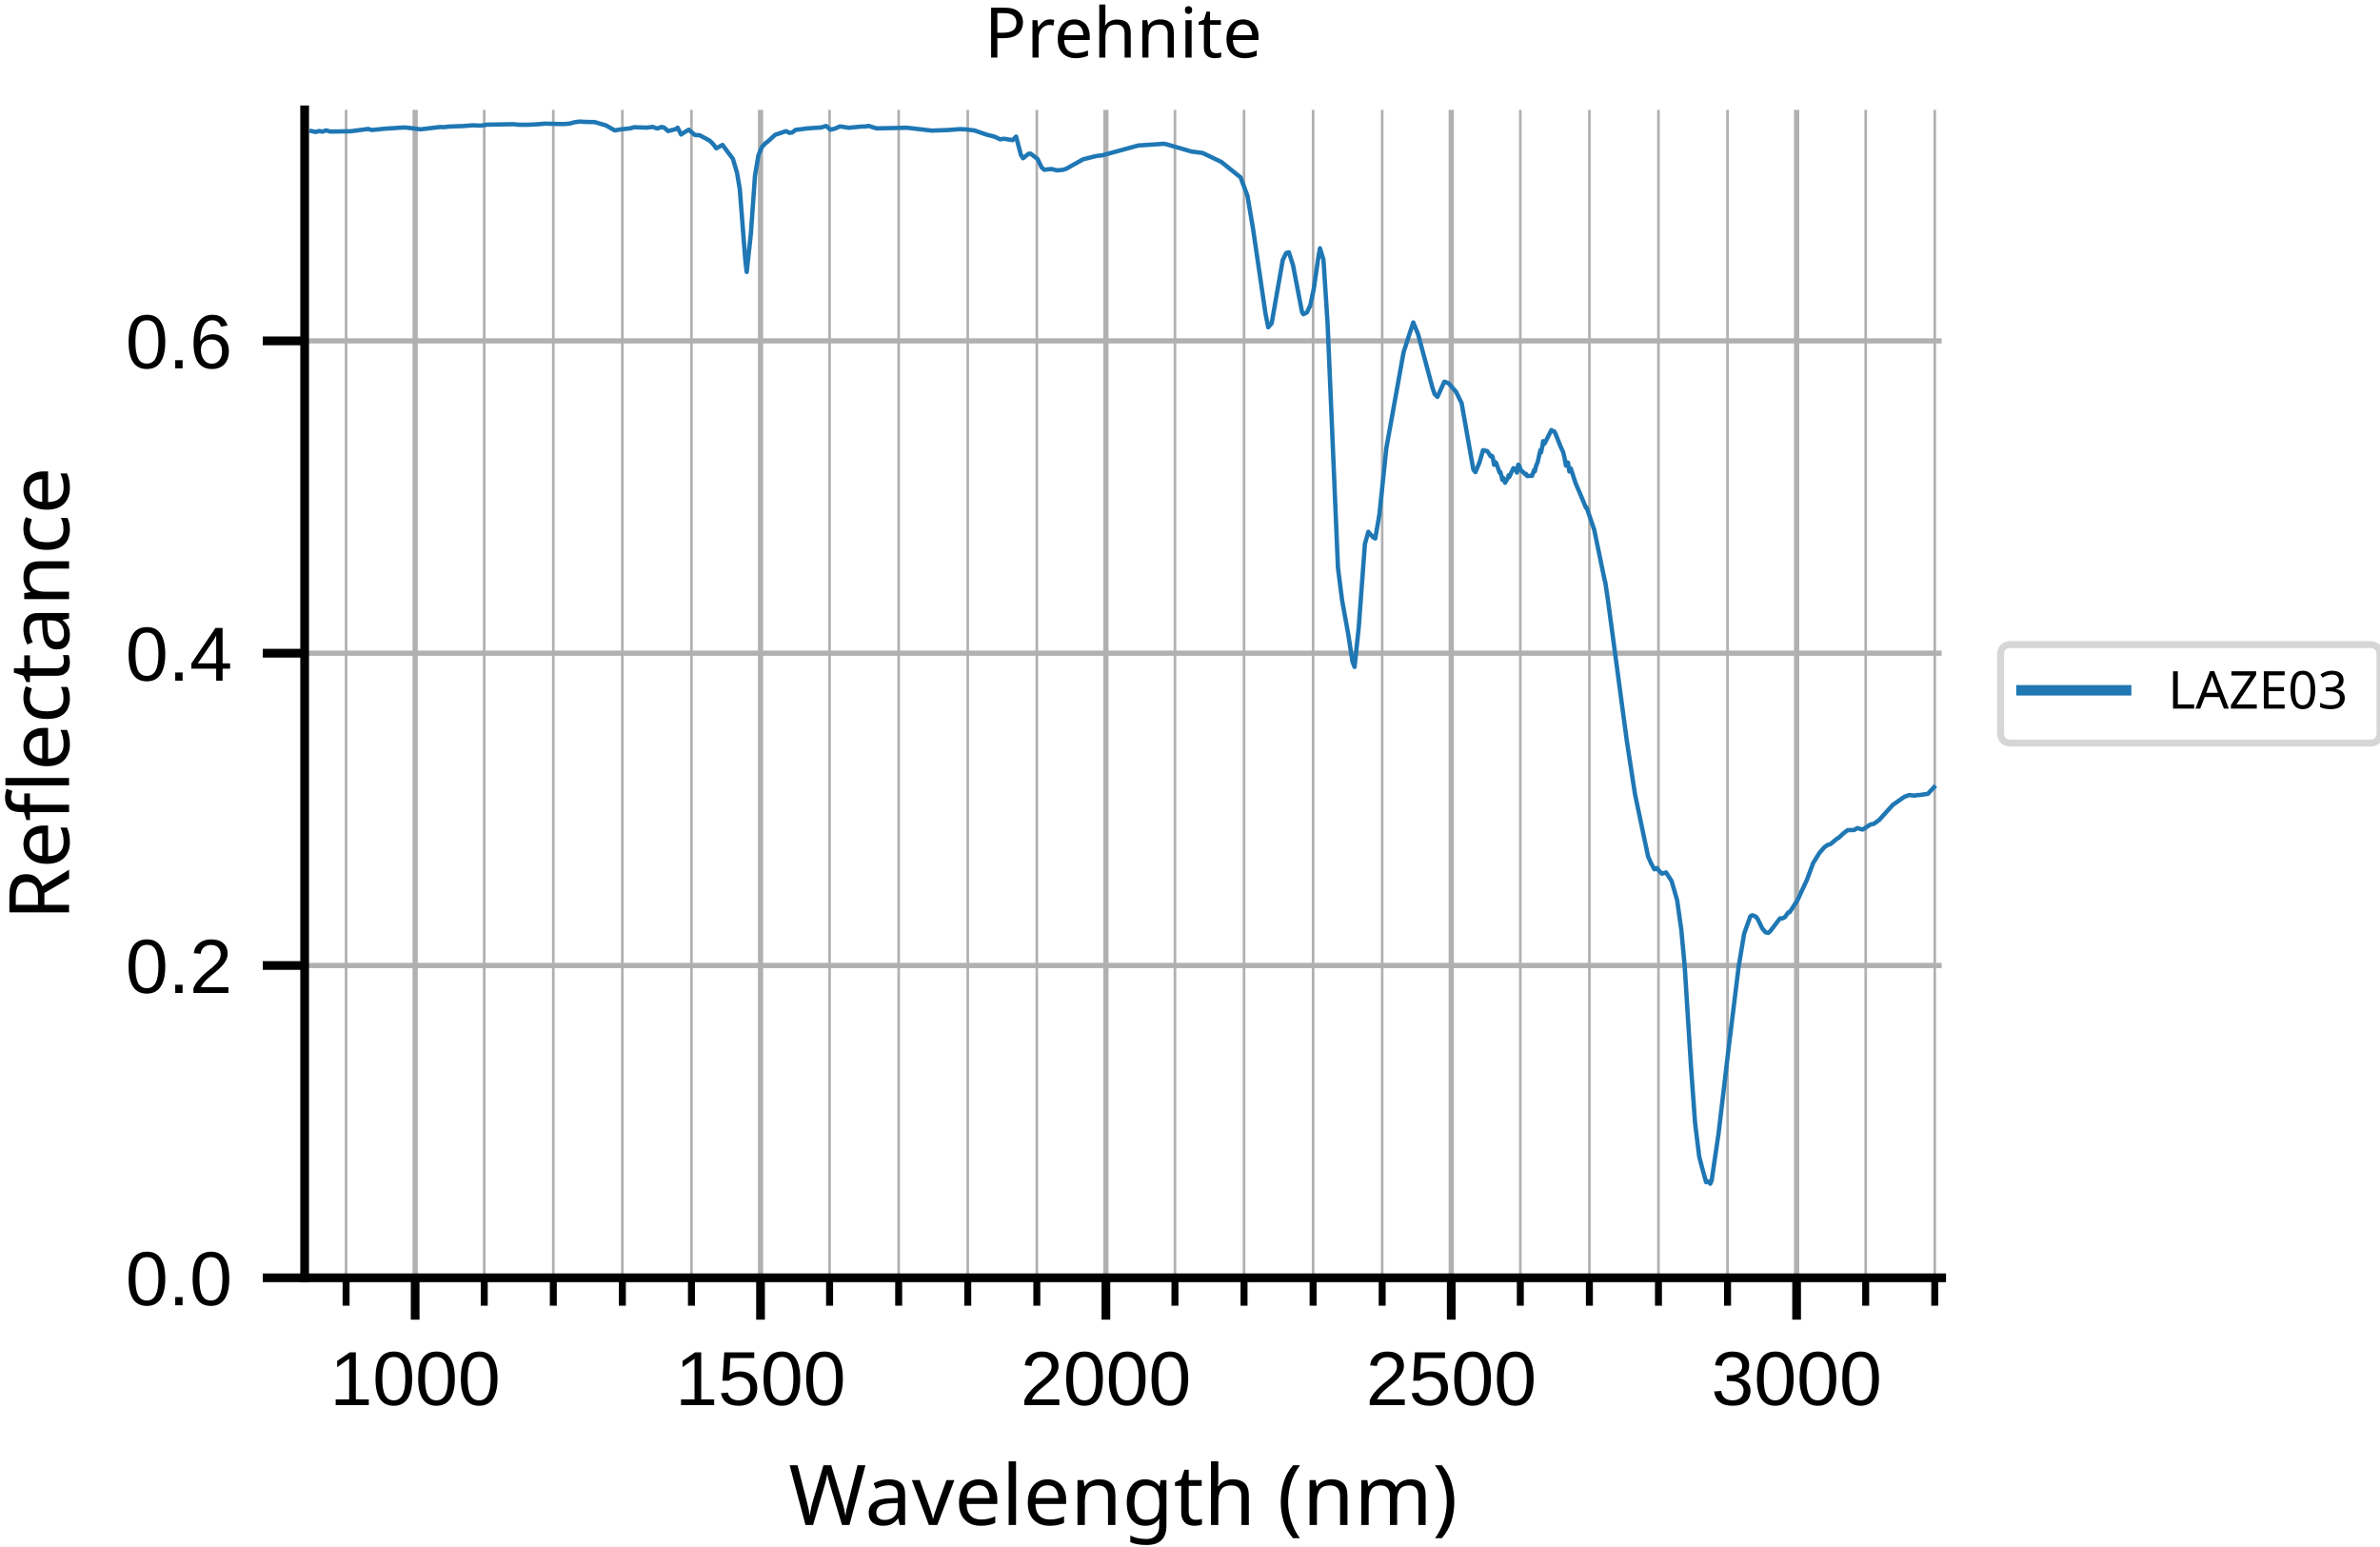
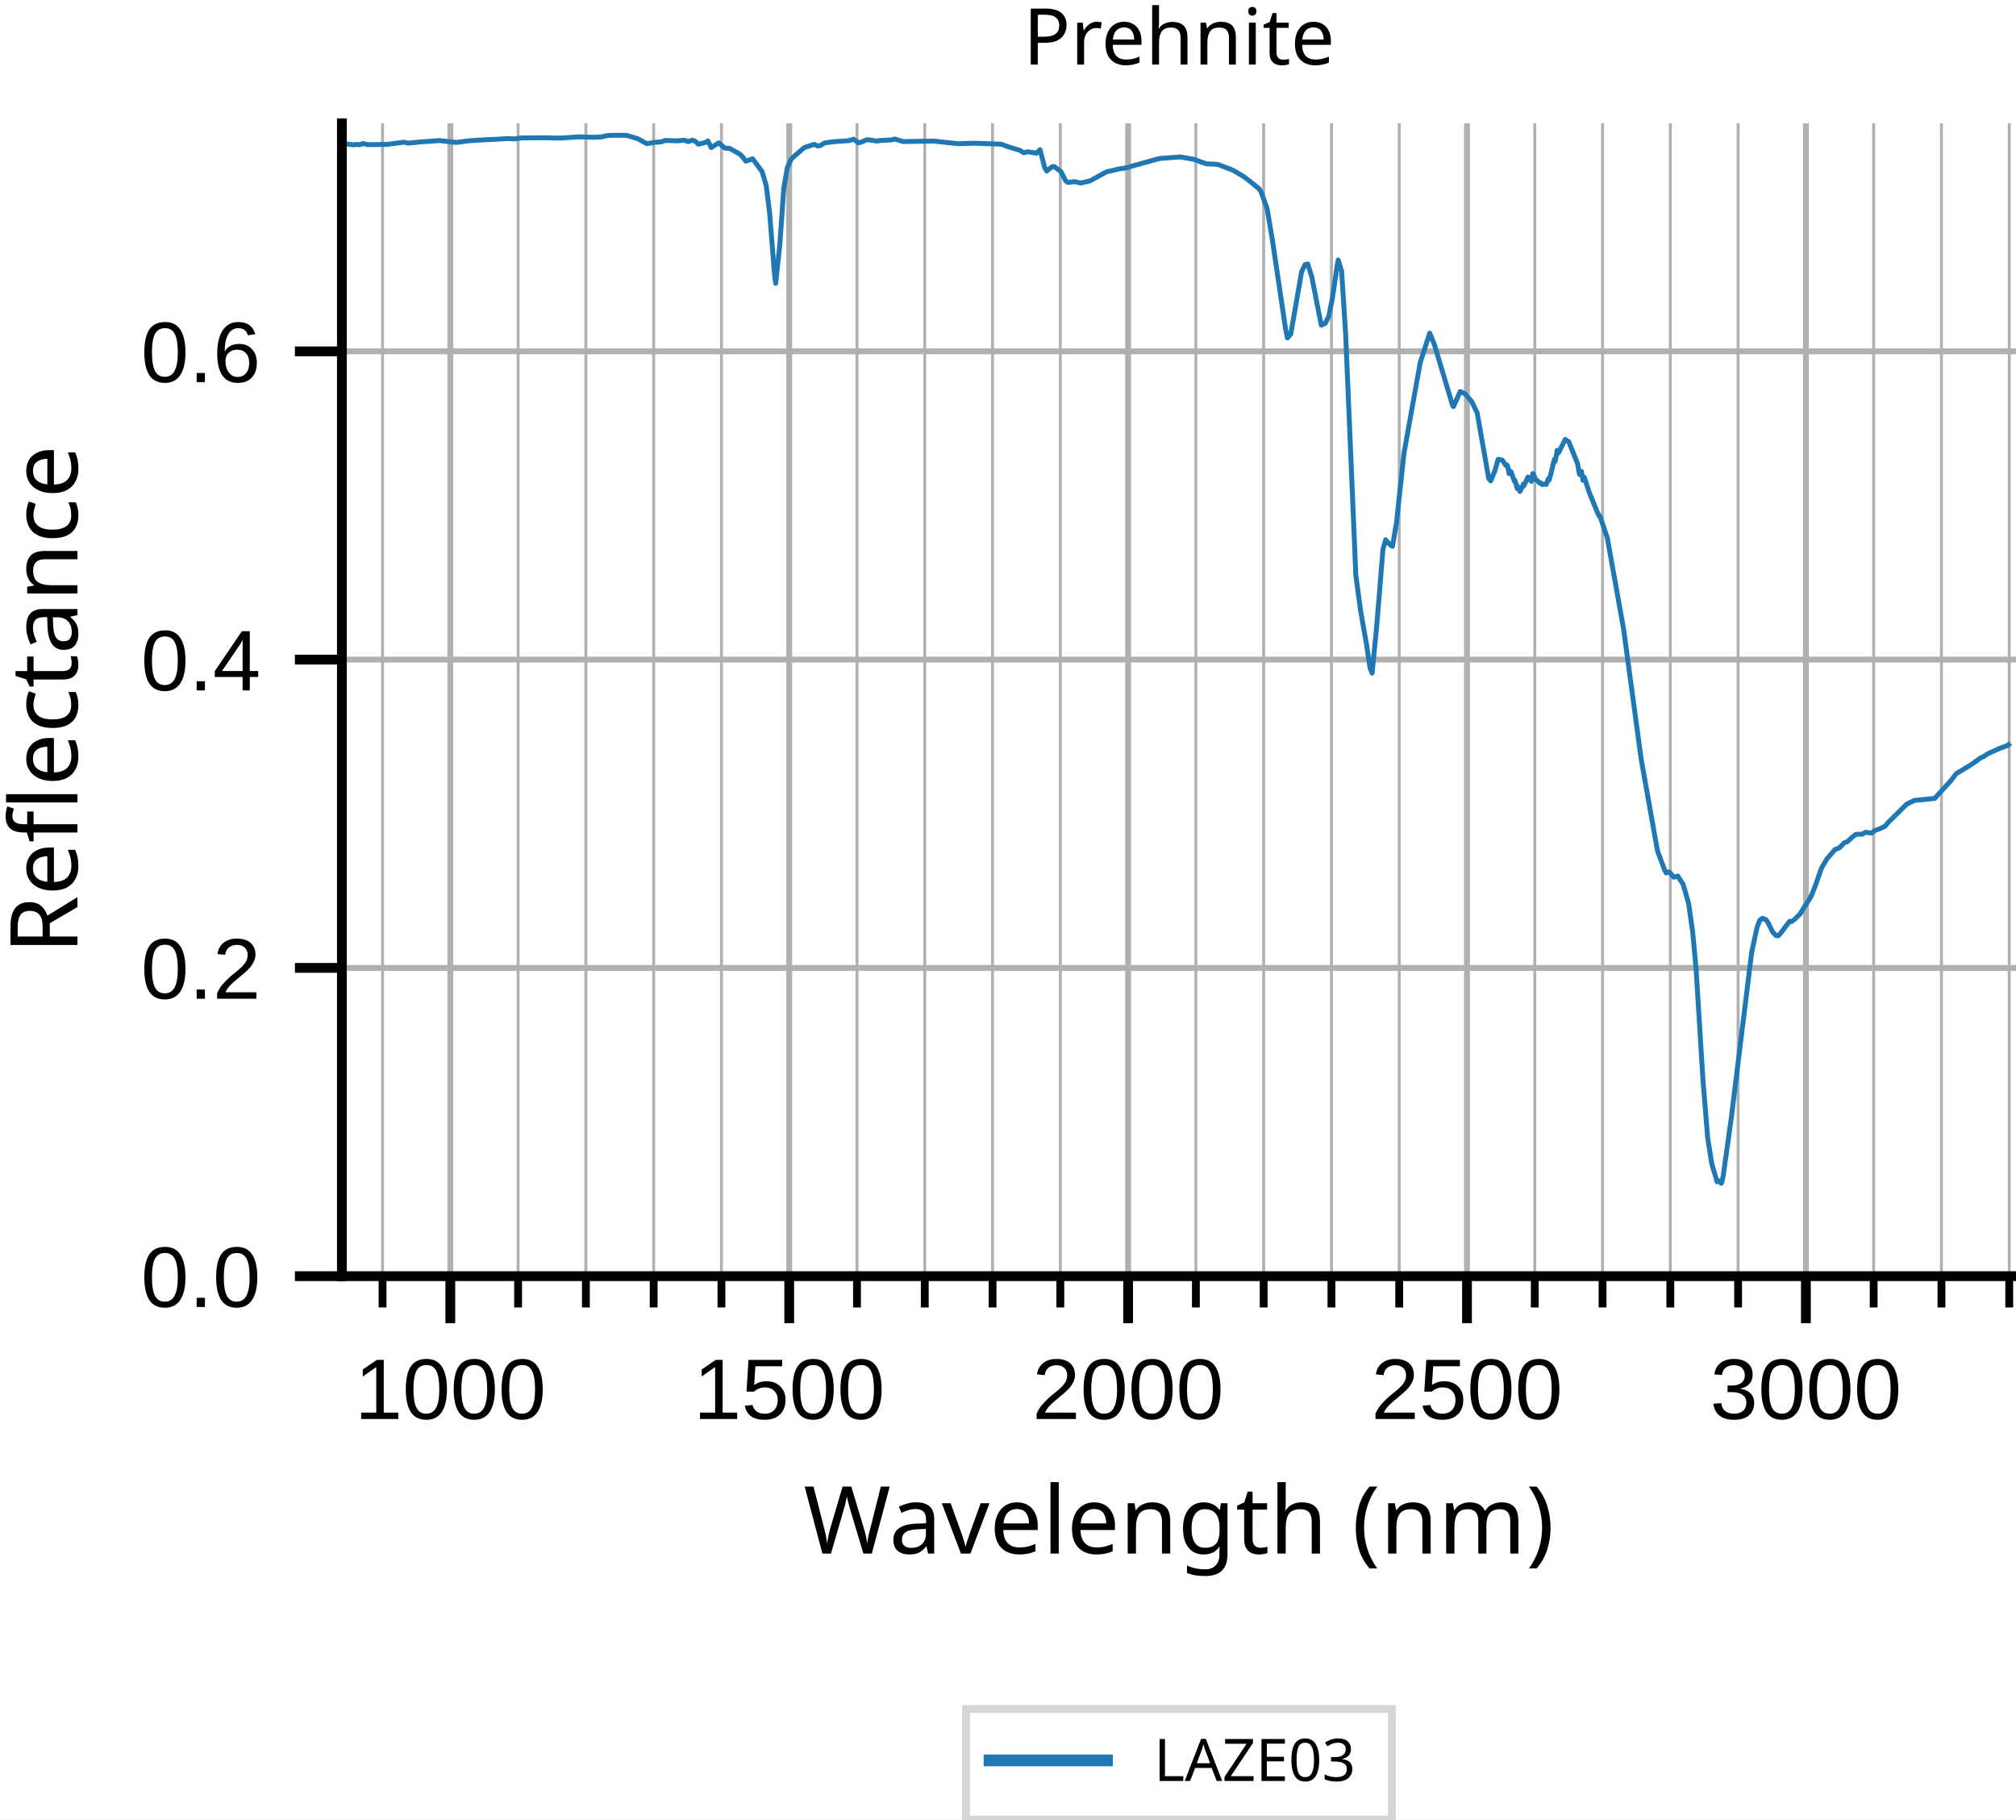
- <svg xmlns="http://www.w3.org/2000/svg" xmlns:xlink="http://www.w3.org/1999/xlink" width="272.914pt" height="177.363pt" viewBox="0 0 272.914 177.363" version="1.1">
+ <svg xmlns="http://www.w3.org/2000/svg" xmlns:xlink="http://www.w3.org/1999/xlink" width="205.989pt" height="185.929pt" viewBox="0 0 205.989 185.929" version="1.1">
  <defs>
    <style type="text/css">*{stroke-linejoin: round; stroke-linecap: butt}</style>
  </defs>
  <g id="figure_1">
    <g id="patch_1">
-       <path d="M 0 177.363  L 272.914 177.363  L 272.914 0  L 0 0  z " style="fill: #ffffff" />
+       <path d="M 0 185.929  L 205.989 185.929  L 205.989 0  L 0 0  z " style="fill: #ffffff" />
    </g>
    <g id="axes_1">
      <g id="patch_2">
-         <path d="M 34.933 146.524  L 222.651 146.524  L 222.651 12.598  L 34.933 12.598  z " style="fill: #ffffff" />
+         <path d="M 34.933 130.398  L 205.989 130.398  L 205.989 12.598  L 34.933 12.598  z " style="fill: #ffffff" />
      </g>
      <g id="matplotlib.axis_1">
        <g id="xtick_1">
          <g id="line2d_1">
-             <path d="M 47.606 146.524  L 47.606 12.598  " clip-path="url(#p3f20195cb8)" style="fill: none; stroke: #b0b0b0; stroke-width: 0.6; stroke-linecap: square" />
+             <path d="M 46.014 130.398  L 46.014 12.598  " clip-path="url(#p62fed84475)" style="fill: none; stroke: #b0b0b0; stroke-width: 0.6; stroke-linecap: square" />
          </g>
          <g id="line2d_2">
            <defs>
-               <path id="m77c56ef0a2" d="M 0 0  L 0 4.8  " style="stroke: #000000" />
+               <path id="m994f33e32d" d="M 0 0  L 0 4.8  " style="stroke: #000000" />
            </defs>
            <g>
-               <use xlink:href="#m77c56ef0a2" x="47.606" y="146.524" style="stroke: #000000" />
+               <use xlink:href="#m994f33e32d" x="46.014" y="130.398" style="stroke: #000000" />
            </g>
          </g>
          <g id="text_1">
-             <text style="font: 8.8px 'Arial'; text-anchor: middle" x="47.606" y="161.123" transform="rotate(-0 47.60592 161.1231)">1000</text>
+             <text style="font: 8.8px 'Arial'; text-anchor: middle" x="46.014" y="144.997" transform="rotate(-0 46.01353 144.9971)">1000</text>
          </g>
        </g>
        <g id="xtick_2">
          <g id="line2d_3">
-             <path d="M 87.209 146.524  L 87.209 12.598  " clip-path="url(#p3f20195cb8)" style="fill: none; stroke: #b0b0b0; stroke-width: 0.6; stroke-linecap: square" />
+             <path d="M 80.64 130.398  L 80.64 12.598  " clip-path="url(#p62fed84475)" style="fill: none; stroke: #b0b0b0; stroke-width: 0.6; stroke-linecap: square" />
          </g>
          <g id="line2d_4">
            <g>
-               <use xlink:href="#m77c56ef0a2" x="87.209" y="146.524" style="stroke: #000000" />
+               <use xlink:href="#m994f33e32d" x="80.64" y="130.398" style="stroke: #000000" />
            </g>
          </g>
          <g id="text_2">
-             <text style="font: 8.8px 'Arial'; text-anchor: middle" x="87.209" y="161.123" transform="rotate(-0 87.20882 161.1231)">1500</text>
+             <text style="font: 8.8px 'Arial'; text-anchor: middle" x="80.64" y="144.997" transform="rotate(-0 80.64018 144.9971)">1500</text>
          </g>
        </g>
        <g id="xtick_3">
          <g id="line2d_5">
-             <path d="M 126.812 146.524  L 126.812 12.598  " clip-path="url(#p3f20195cb8)" style="fill: none; stroke: #b0b0b0; stroke-width: 0.6; stroke-linecap: square" />
+             <path d="M 115.267 130.398  L 115.267 12.598  " clip-path="url(#p62fed84475)" style="fill: none; stroke: #b0b0b0; stroke-width: 0.6; stroke-linecap: square" />
          </g>
          <g id="line2d_6">
            <g>
-               <use xlink:href="#m77c56ef0a2" x="126.812" y="146.524" style="stroke: #000000" />
+               <use xlink:href="#m994f33e32d" x="115.267" y="130.398" style="stroke: #000000" />
            </g>
          </g>
          <g id="text_3">
-             <text style="font: 8.8px 'Arial'; text-anchor: middle" x="126.812" y="161.123" transform="rotate(-0 126.8117 161.1231)">2000</text>
+             <text style="font: 8.8px 'Arial'; text-anchor: middle" x="115.267" y="144.997" transform="rotate(-0 115.2668 144.9971)">2000</text>
          </g>
        </g>
        <g id="xtick_4">
          <g id="line2d_7">
-             <path d="M 166.415 146.524  L 166.415 12.598  " clip-path="url(#p3f20195cb8)" style="fill: none; stroke: #b0b0b0; stroke-width: 0.6; stroke-linecap: square" />
+             <path d="M 149.893 130.398  L 149.893 12.598  " clip-path="url(#p62fed84475)" style="fill: none; stroke: #b0b0b0; stroke-width: 0.6; stroke-linecap: square" />
          </g>
          <g id="line2d_8">
            <g>
-               <use xlink:href="#m77c56ef0a2" x="166.415" y="146.524" style="stroke: #000000" />
+               <use xlink:href="#m994f33e32d" x="149.893" y="130.398" style="stroke: #000000" />
            </g>
          </g>
          <g id="text_4">
-             <text style="font: 8.8px 'Arial'; text-anchor: middle" x="166.415" y="161.123" transform="rotate(-0 166.4146 161.1231)">2500</text>
+             <text style="font: 8.8px 'Arial'; text-anchor: middle" x="149.893" y="144.997" transform="rotate(-0 149.8935 144.9971)">2500</text>
          </g>
        </g>
        <g id="xtick_5">
          <g id="line2d_9">
-             <path d="M 206.017 146.524  L 206.017 12.598  " clip-path="url(#p3f20195cb8)" style="fill: none; stroke: #b0b0b0; stroke-width: 0.6; stroke-linecap: square" />
+             <path d="M 184.52 130.398  L 184.52 12.598  " clip-path="url(#p62fed84475)" style="fill: none; stroke: #b0b0b0; stroke-width: 0.6; stroke-linecap: square" />
          </g>
          <g id="line2d_10">
            <g>
-               <use xlink:href="#m77c56ef0a2" x="206.017" y="146.524" style="stroke: #000000" />
+               <use xlink:href="#m994f33e32d" x="184.52" y="130.398" style="stroke: #000000" />
            </g>
          </g>
          <g id="text_5">
-             <text style="font: 8.8px 'Arial'; text-anchor: middle" x="206.017" y="161.123" transform="rotate(-0 206.0175 161.1231)">3000</text>
+             <text style="font: 8.8px 'Arial'; text-anchor: middle" x="184.52" y="144.997" transform="rotate(-0 184.5201 144.9971)">3000</text>
          </g>
        </g>
        <g id="xtick_6">
          <g id="line2d_11">
-             <path d="M 39.685 146.524  L 39.685 12.598  " clip-path="url(#p3f20195cb8)" style="fill: none; stroke: #b0b0b0; stroke-width: 0.3; stroke-linecap: square" />
+             <path d="M 39.088 130.398  L 39.088 12.598  " clip-path="url(#p62fed84475)" style="fill: none; stroke: #b0b0b0; stroke-width: 0.3; stroke-linecap: square" />
          </g>
          <g id="line2d_12">
            <defs>
-               <path id="m5ce9f8c709" d="M 0 0  L 0 3.2  " style="stroke: #000000; stroke-width: 0.8" />
+               <path id="m306c5e30be" d="M 0 0  L 0 3.2  " style="stroke: #000000; stroke-width: 0.8" />
            </defs>
            <g>
-               <use xlink:href="#m5ce9f8c709" x="39.685" y="146.524" style="stroke: #000000; stroke-width: 0.8" />
+               <use xlink:href="#m306c5e30be" x="39.088" y="130.398" style="stroke: #000000; stroke-width: 0.8" />
            </g>
          </g>
        </g>
        <g id="xtick_7">
          <g id="line2d_13">
-             <path d="M 55.527 146.524  L 55.527 12.598  " clip-path="url(#p3f20195cb8)" style="fill: none; stroke: #b0b0b0; stroke-width: 0.3; stroke-linecap: square" />
+             <path d="M 52.939 130.398  L 52.939 12.598  " clip-path="url(#p62fed84475)" style="fill: none; stroke: #b0b0b0; stroke-width: 0.3; stroke-linecap: square" />
          </g>
          <g id="line2d_14">
            <g>
-               <use xlink:href="#m5ce9f8c709" x="55.527" y="146.524" style="stroke: #000000; stroke-width: 0.8" />
+               <use xlink:href="#m306c5e30be" x="52.939" y="130.398" style="stroke: #000000; stroke-width: 0.8" />
            </g>
          </g>
        </g>
        <g id="xtick_8">
          <g id="line2d_15">
-             <path d="M 63.447 146.524  L 63.447 12.598  " clip-path="url(#p3f20195cb8)" style="fill: none; stroke: #b0b0b0; stroke-width: 0.3; stroke-linecap: square" />
+             <path d="M 59.864 130.398  L 59.864 12.598  " clip-path="url(#p62fed84475)" style="fill: none; stroke: #b0b0b0; stroke-width: 0.3; stroke-linecap: square" />
          </g>
          <g id="line2d_16">
            <g>
-               <use xlink:href="#m5ce9f8c709" x="63.447" y="146.524" style="stroke: #000000; stroke-width: 0.8" />
+               <use xlink:href="#m306c5e30be" x="59.864" y="130.398" style="stroke: #000000; stroke-width: 0.8" />
            </g>
          </g>
        </g>
        <g id="xtick_9">
          <g id="line2d_17">
-             <path d="M 71.368 146.524  L 71.368 12.598  " clip-path="url(#p3f20195cb8)" style="fill: none; stroke: #b0b0b0; stroke-width: 0.3; stroke-linecap: square" />
+             <path d="M 66.79 130.398  L 66.79 12.598  " clip-path="url(#p62fed84475)" style="fill: none; stroke: #b0b0b0; stroke-width: 0.3; stroke-linecap: square" />
          </g>
          <g id="line2d_18">
            <g>
-               <use xlink:href="#m5ce9f8c709" x="71.368" y="146.524" style="stroke: #000000; stroke-width: 0.8" />
+               <use xlink:href="#m306c5e30be" x="66.79" y="130.398" style="stroke: #000000; stroke-width: 0.8" />
            </g>
          </g>
        </g>
        <g id="xtick_10">
          <g id="line2d_19">
-             <path d="M 79.288 146.524  L 79.288 12.598  " clip-path="url(#p3f20195cb8)" style="fill: none; stroke: #b0b0b0; stroke-width: 0.3; stroke-linecap: square" />
+             <path d="M 73.715 130.398  L 73.715 12.598  " clip-path="url(#p62fed84475)" style="fill: none; stroke: #b0b0b0; stroke-width: 0.3; stroke-linecap: square" />
          </g>
          <g id="line2d_20">
            <g>
-               <use xlink:href="#m5ce9f8c709" x="79.288" y="146.524" style="stroke: #000000; stroke-width: 0.8" />
+               <use xlink:href="#m306c5e30be" x="73.715" y="130.398" style="stroke: #000000; stroke-width: 0.8" />
            </g>
          </g>
        </g>
        <g id="xtick_11">
          <g id="line2d_21">
-             <path d="M 95.129 146.524  L 95.129 12.598  " clip-path="url(#p3f20195cb8)" style="fill: none; stroke: #b0b0b0; stroke-width: 0.3; stroke-linecap: square" />
+             <path d="M 87.566 130.398  L 87.566 12.598  " clip-path="url(#p62fed84475)" style="fill: none; stroke: #b0b0b0; stroke-width: 0.3; stroke-linecap: square" />
          </g>
          <g id="line2d_22">
            <g>
-               <use xlink:href="#m5ce9f8c709" x="95.129" y="146.524" style="stroke: #000000; stroke-width: 0.8" />
+               <use xlink:href="#m306c5e30be" x="87.566" y="130.398" style="stroke: #000000; stroke-width: 0.8" />
            </g>
          </g>
        </g>
        <g id="xtick_12">
          <g id="line2d_23">
-             <path d="M 103.05 146.524  L 103.05 12.598  " clip-path="url(#p3f20195cb8)" style="fill: none; stroke: #b0b0b0; stroke-width: 0.3; stroke-linecap: square" />
+             <path d="M 94.491 130.398  L 94.491 12.598  " clip-path="url(#p62fed84475)" style="fill: none; stroke: #b0b0b0; stroke-width: 0.3; stroke-linecap: square" />
          </g>
          <g id="line2d_24">
            <g>
-               <use xlink:href="#m5ce9f8c709" x="103.05" y="146.524" style="stroke: #000000; stroke-width: 0.8" />
+               <use xlink:href="#m306c5e30be" x="94.491" y="130.398" style="stroke: #000000; stroke-width: 0.8" />
            </g>
          </g>
        </g>
        <g id="xtick_13">
          <g id="line2d_25">
-             <path d="M 110.971 146.524  L 110.971 12.598  " clip-path="url(#p3f20195cb8)" style="fill: none; stroke: #b0b0b0; stroke-width: 0.3; stroke-linecap: square" />
+             <path d="M 101.416 130.398  L 101.416 12.598  " clip-path="url(#p62fed84475)" style="fill: none; stroke: #b0b0b0; stroke-width: 0.3; stroke-linecap: square" />
          </g>
          <g id="line2d_26">
            <g>
-               <use xlink:href="#m5ce9f8c709" x="110.971" y="146.524" style="stroke: #000000; stroke-width: 0.8" />
+               <use xlink:href="#m306c5e30be" x="101.416" y="130.398" style="stroke: #000000; stroke-width: 0.8" />
            </g>
          </g>
        </g>
        <g id="xtick_14">
          <g id="line2d_27">
-             <path d="M 118.891 146.524  L 118.891 12.598  " clip-path="url(#p3f20195cb8)" style="fill: none; stroke: #b0b0b0; stroke-width: 0.3; stroke-linecap: square" />
+             <path d="M 108.341 130.398  L 108.341 12.598  " clip-path="url(#p62fed84475)" style="fill: none; stroke: #b0b0b0; stroke-width: 0.3; stroke-linecap: square" />
          </g>
          <g id="line2d_28">
            <g>
-               <use xlink:href="#m5ce9f8c709" x="118.891" y="146.524" style="stroke: #000000; stroke-width: 0.8" />
+               <use xlink:href="#m306c5e30be" x="108.341" y="130.398" style="stroke: #000000; stroke-width: 0.8" />
            </g>
          </g>
        </g>
        <g id="xtick_15">
          <g id="line2d_29">
-             <path d="M 134.732 146.524  L 134.732 12.598  " clip-path="url(#p3f20195cb8)" style="fill: none; stroke: #b0b0b0; stroke-width: 0.3; stroke-linecap: square" />
+             <path d="M 122.192 130.398  L 122.192 12.598  " clip-path="url(#p62fed84475)" style="fill: none; stroke: #b0b0b0; stroke-width: 0.3; stroke-linecap: square" />
          </g>
          <g id="line2d_30">
            <g>
-               <use xlink:href="#m5ce9f8c709" x="134.732" y="146.524" style="stroke: #000000; stroke-width: 0.8" />
+               <use xlink:href="#m306c5e30be" x="122.192" y="130.398" style="stroke: #000000; stroke-width: 0.8" />
            </g>
          </g>
        </g>
        <g id="xtick_16">
          <g id="line2d_31">
-             <path d="M 142.653 146.524  L 142.653 12.598  " clip-path="url(#p3f20195cb8)" style="fill: none; stroke: #b0b0b0; stroke-width: 0.3; stroke-linecap: square" />
+             <path d="M 129.117 130.398  L 129.117 12.598  " clip-path="url(#p62fed84475)" style="fill: none; stroke: #b0b0b0; stroke-width: 0.3; stroke-linecap: square" />
          </g>
          <g id="line2d_32">
            <g>
-               <use xlink:href="#m5ce9f8c709" x="142.653" y="146.524" style="stroke: #000000; stroke-width: 0.8" />
+               <use xlink:href="#m306c5e30be" x="129.117" y="130.398" style="stroke: #000000; stroke-width: 0.8" />
            </g>
          </g>
        </g>
        <g id="xtick_17">
          <g id="line2d_33">
-             <path d="M 150.573 146.524  L 150.573 12.598  " clip-path="url(#p3f20195cb8)" style="fill: none; stroke: #b0b0b0; stroke-width: 0.3; stroke-linecap: square" />
+             <path d="M 136.043 130.398  L 136.043 12.598  " clip-path="url(#p62fed84475)" style="fill: none; stroke: #b0b0b0; stroke-width: 0.3; stroke-linecap: square" />
          </g>
          <g id="line2d_34">
            <g>
-               <use xlink:href="#m5ce9f8c709" x="150.573" y="146.524" style="stroke: #000000; stroke-width: 0.8" />
+               <use xlink:href="#m306c5e30be" x="136.043" y="130.398" style="stroke: #000000; stroke-width: 0.8" />
            </g>
          </g>
        </g>
        <g id="xtick_18">
          <g id="line2d_35">
-             <path d="M 158.494 146.524  L 158.494 12.598  " clip-path="url(#p3f20195cb8)" style="fill: none; stroke: #b0b0b0; stroke-width: 0.3; stroke-linecap: square" />
+             <path d="M 142.968 130.398  L 142.968 12.598  " clip-path="url(#p62fed84475)" style="fill: none; stroke: #b0b0b0; stroke-width: 0.3; stroke-linecap: square" />
          </g>
          <g id="line2d_36">
            <g>
-               <use xlink:href="#m5ce9f8c709" x="158.494" y="146.524" style="stroke: #000000; stroke-width: 0.8" />
+               <use xlink:href="#m306c5e30be" x="142.968" y="130.398" style="stroke: #000000; stroke-width: 0.8" />
            </g>
          </g>
        </g>
        <g id="xtick_19">
          <g id="line2d_37">
-             <path d="M 174.335 146.524  L 174.335 12.598  " clip-path="url(#p3f20195cb8)" style="fill: none; stroke: #b0b0b0; stroke-width: 0.3; stroke-linecap: square" />
+             <path d="M 156.819 130.398  L 156.819 12.598  " clip-path="url(#p62fed84475)" style="fill: none; stroke: #b0b0b0; stroke-width: 0.3; stroke-linecap: square" />
          </g>
          <g id="line2d_38">
            <g>
-               <use xlink:href="#m5ce9f8c709" x="174.335" y="146.524" style="stroke: #000000; stroke-width: 0.8" />
+               <use xlink:href="#m306c5e30be" x="156.819" y="130.398" style="stroke: #000000; stroke-width: 0.8" />
            </g>
          </g>
        </g>
        <g id="xtick_20">
          <g id="line2d_39">
-             <path d="M 182.256 146.524  L 182.256 12.598  " clip-path="url(#p3f20195cb8)" style="fill: none; stroke: #b0b0b0; stroke-width: 0.3; stroke-linecap: square" />
+             <path d="M 163.744 130.398  L 163.744 12.598  " clip-path="url(#p62fed84475)" style="fill: none; stroke: #b0b0b0; stroke-width: 0.3; stroke-linecap: square" />
          </g>
          <g id="line2d_40">
            <g>
-               <use xlink:href="#m5ce9f8c709" x="182.256" y="146.524" style="stroke: #000000; stroke-width: 0.8" />
+               <use xlink:href="#m306c5e30be" x="163.744" y="130.398" style="stroke: #000000; stroke-width: 0.8" />
            </g>
          </g>
        </g>
        <g id="xtick_21">
          <g id="line2d_41">
-             <path d="M 190.176 146.524  L 190.176 12.598  " clip-path="url(#p3f20195cb8)" style="fill: none; stroke: #b0b0b0; stroke-width: 0.3; stroke-linecap: square" />
+             <path d="M 170.669 130.398  L 170.669 12.598  " clip-path="url(#p62fed84475)" style="fill: none; stroke: #b0b0b0; stroke-width: 0.3; stroke-linecap: square" />
          </g>
          <g id="line2d_42">
            <g>
-               <use xlink:href="#m5ce9f8c709" x="190.176" y="146.524" style="stroke: #000000; stroke-width: 0.8" />
+               <use xlink:href="#m306c5e30be" x="170.669" y="130.398" style="stroke: #000000; stroke-width: 0.8" />
            </g>
          </g>
        </g>
        <g id="xtick_22">
          <g id="line2d_43">
-             <path d="M 198.097 146.524  L 198.097 12.598  " clip-path="url(#p3f20195cb8)" style="fill: none; stroke: #b0b0b0; stroke-width: 0.3; stroke-linecap: square" />
+             <path d="M 177.595 130.398  L 177.595 12.598  " clip-path="url(#p62fed84475)" style="fill: none; stroke: #b0b0b0; stroke-width: 0.3; stroke-linecap: square" />
          </g>
          <g id="line2d_44">
            <g>
-               <use xlink:href="#m5ce9f8c709" x="198.097" y="146.524" style="stroke: #000000; stroke-width: 0.8" />
+               <use xlink:href="#m306c5e30be" x="177.595" y="130.398" style="stroke: #000000; stroke-width: 0.8" />
            </g>
          </g>
        </g>
        <g id="xtick_23">
          <g id="line2d_45">
-             <path d="M 213.938 146.524  L 213.938 12.598  " clip-path="url(#p3f20195cb8)" style="fill: none; stroke: #b0b0b0; stroke-width: 0.3; stroke-linecap: square" />
+             <path d="M 191.445 130.398  L 191.445 12.598  " clip-path="url(#p62fed84475)" style="fill: none; stroke: #b0b0b0; stroke-width: 0.3; stroke-linecap: square" />
          </g>
          <g id="line2d_46">
            <g>
-               <use xlink:href="#m5ce9f8c709" x="213.938" y="146.524" style="stroke: #000000; stroke-width: 0.8" />
+               <use xlink:href="#m306c5e30be" x="191.445" y="130.398" style="stroke: #000000; stroke-width: 0.8" />
            </g>
          </g>
        </g>
        <g id="xtick_24">
          <g id="line2d_47">
-             <path d="M 221.859 146.524  L 221.859 12.598  " clip-path="url(#p3f20195cb8)" style="fill: none; stroke: #b0b0b0; stroke-width: 0.3; stroke-linecap: square" />
+             <path d="M 198.371 130.398  L 198.371 12.598  " clip-path="url(#p62fed84475)" style="fill: none; stroke: #b0b0b0; stroke-width: 0.3; stroke-linecap: square" />
          </g>
          <g id="line2d_48">
            <g>
-               <use xlink:href="#m5ce9f8c709" x="221.859" y="146.524" style="stroke: #000000; stroke-width: 0.8" />
+               <use xlink:href="#m306c5e30be" x="198.371" y="130.398" style="stroke: #000000; stroke-width: 0.8" />
+             </g>
+           </g>
+         </g>
+         <g id="xtick_25">
+           <g id="line2d_49">
+             <path d="M 205.296 130.398  L 205.296 12.598  " clip-path="url(#p62fed84475)" style="fill: none; stroke: #b0b0b0; stroke-width: 0.3; stroke-linecap: square" />
+           </g>
+           <g id="line2d_50">
+             <g>
+               <use xlink:href="#m306c5e30be" x="205.296" y="130.398" style="stroke: #000000; stroke-width: 0.8" />
            </g>
          </g>
        </g>
        <g id="text_6">
-           <text style="font: 9.6px 'Futura', sans-serif; text-anchor: middle" x="128.792" y="174.869" transform="rotate(-0 128.7919 174.8686)">Wavelength (nm)</text>
+           <text style="font: 9.6px 'Futura', sans-serif; text-anchor: middle" x="120.461" y="158.743" transform="rotate(-0 120.4608 158.7426)">Wavelength (nm)</text>
        </g>
      </g>
      <g id="matplotlib.axis_2">
        <g id="ytick_1">
-           <g id="line2d_49">
-             <path d="M 34.933 146.524  L 222.651 146.524  " clip-path="url(#p3f20195cb8)" style="fill: none; stroke: #b0b0b0; stroke-width: 0.6; stroke-linecap: square" />
-           </g>
-           <g id="line2d_50">
+           <g id="line2d_51">
+             <path d="M 34.933 130.398  L 205.989 130.398  " clip-path="url(#p62fed84475)" style="fill: none; stroke: #b0b0b0; stroke-width: 0.6; stroke-linecap: square" />
+           </g>
+           <g id="line2d_52">
            <defs>
-               <path id="md0576032a7" d="M 0 0  L -4.8 0  " style="stroke: #000000" />
+               <path id="m30581da5a0" d="M 0 0  L -4.8 0  " style="stroke: #000000" />
            </defs>
            <g>
-               <use xlink:href="#md0576032a7" x="34.933" y="146.524" style="stroke: #000000" />
+               <use xlink:href="#m30581da5a0" x="34.933" y="130.398" style="stroke: #000000" />
            </g>
          </g>
          <g id="text_7">
-             <text style="font: 8.8px 'Arial'; text-anchor: end" x="26.633" y="149.674" transform="rotate(-0 26.633 149.6736)">0.0</text>
+             <text style="font: 8.8px 'Arial'; text-anchor: end" x="26.633" y="133.548" transform="rotate(-0 26.633 133.5476)">0.0</text>
          </g>
        </g>
        <g id="ytick_2">
-           <g id="line2d_51">
-             <path d="M 34.933 110.713  L 222.651 110.713  " clip-path="url(#p3f20195cb8)" style="fill: none; stroke: #b0b0b0; stroke-width: 0.6; stroke-linecap: square" />
-           </g>
-           <g id="line2d_52">
-             <g>
-               <use xlink:href="#md0576032a7" x="34.933" y="110.713" style="stroke: #000000" />
+           <g id="line2d_53">
+             <path d="M 34.933 98.899  L 205.989 98.899  " clip-path="url(#p62fed84475)" style="fill: none; stroke: #b0b0b0; stroke-width: 0.6; stroke-linecap: square" />
+           </g>
+           <g id="line2d_54">
+             <g>
+               <use xlink:href="#m30581da5a0" x="34.933" y="98.899" style="stroke: #000000" />
            </g>
          </g>
          <g id="text_8">
-             <text style="font: 8.8px 'Arial'; text-anchor: end" x="26.633" y="113.862" transform="rotate(-0 26.633 113.8622)">0.2</text>
+             <text style="font: 8.8px 'Arial'; text-anchor: end" x="26.633" y="102.048" transform="rotate(-0 26.633 102.0482)">0.2</text>
          </g>
        </g>
        <g id="ytick_3">
-           <g id="line2d_53">
-             <path d="M 34.933 74.901  L 222.651 74.901  " clip-path="url(#p3f20195cb8)" style="fill: none; stroke: #b0b0b0; stroke-width: 0.6; stroke-linecap: square" />
-           </g>
-           <g id="line2d_54">
-             <g>
-               <use xlink:href="#md0576032a7" x="34.933" y="74.901" style="stroke: #000000" />
+           <g id="line2d_55">
+             <path d="M 34.933 67.399  L 205.989 67.399  " clip-path="url(#p62fed84475)" style="fill: none; stroke: #b0b0b0; stroke-width: 0.6; stroke-linecap: square" />
+           </g>
+           <g id="line2d_56">
+             <g>
+               <use xlink:href="#m30581da5a0" x="34.933" y="67.399" style="stroke: #000000" />
            </g>
          </g>
          <g id="text_9">
-             <text style="font: 8.8px 'Arial'; text-anchor: end" x="26.633" y="78.051" transform="rotate(-0 26.633 78.05082)">0.4</text>
+             <text style="font: 8.8px 'Arial'; text-anchor: end" x="26.633" y="70.549" transform="rotate(-0 26.633 70.54886)">0.4</text>
          </g>
        </g>
        <g id="ytick_4">
-           <g id="line2d_55">
-             <path d="M 34.933 39.09  L 222.651 39.09  " clip-path="url(#p3f20195cb8)" style="fill: none; stroke: #b0b0b0; stroke-width: 0.6; stroke-linecap: square" />
-           </g>
-           <g id="line2d_56">
-             <g>
-               <use xlink:href="#md0576032a7" x="34.933" y="39.09" style="stroke: #000000" />
+           <g id="line2d_57">
+             <path d="M 34.933 35.9  L 205.989 35.9  " clip-path="url(#p62fed84475)" style="fill: none; stroke: #b0b0b0; stroke-width: 0.6; stroke-linecap: square" />
+           </g>
+           <g id="line2d_58">
+             <g>
+               <use xlink:href="#m30581da5a0" x="34.933" y="35.9" style="stroke: #000000" />
            </g>
          </g>
          <g id="text_10">
-             <text style="font: 8.8px 'Arial'; text-anchor: end" x="26.633" y="42.239" transform="rotate(-0 26.633 42.23941)">0.6</text>
+             <text style="font: 8.8px 'Arial'; text-anchor: end" x="26.633" y="39.049" transform="rotate(-0 26.633 39.04947)">0.6</text>
          </g>
        </g>
        <g id="text_11">
-           <text style="font: 9.6px 'Futura', sans-serif; text-anchor: middle" x="7.917" y="79.561" transform="rotate(-90 7.917 79.56085)">Reflectance</text>
-         </g>
-       </g>
-       <g id="line2d_57">
-         <path d="M 35.725 15.029  L 36.2 15.134  L 36.596 15.022  L 36.992 15.097  L 37.388 14.947  L 37.864 15.087  L 40.002 15.053  L 40.24 15.051  L 42.22 14.785  L 42.616 14.909  L 44.121 14.759  L 46.259 14.62  L 46.655 14.639  L 48.24 14.83  L 49.586 14.667  L 50.457 14.566  L 50.933 14.578  L 51.408 14.519  L 52.2 14.488  L 52.596 14.468  L 53.15 14.455  L 54.18 14.369  L 55.13 14.409  L 55.843 14.295  L 58.932 14.241  L 59.328 14.292  L 59.724 14.309  L 60.516 14.306  L 61.546 14.256  L 62.497 14.177  L 64.477 14.226  L 64.794 14.218  L 65.348 14.17  L 65.586 14.099  L 65.982 13.997  L 66.536 13.942  L 66.853 13.967  L 67.487 13.988  L 68.199 14.001  L 69.467 14.374  L 70.496 14.955  L 70.734 14.911  L 71.288 14.823  L 72.318 14.712  L 72.714 14.588  L 74.14 14.637  L 74.853 14.552  L 75.09 14.645  L 75.407 14.73  L 75.882 14.552  L 76.199 14.663  L 76.595 15.027  L 77.467 14.816  L 77.704 14.64  L 78.1 15.422  L 78.179 15.367  L 78.971 14.872  L 79.684 15.48  L 80.239 15.512  L 81.348 16.11  L 81.744 16.483  L 82.14 17.005  L 82.852 16.62  L 84.041 18.213  L 84.516 19.812  L 84.833 21.703  L 85.466 29.854  L 85.625 31.188  L 86.1 26.82  L 86.575 20.146  L 86.971 17.802  L 87.367 16.854  L 87.763 16.438  L 88.159 16.131  L 88.872 15.464  L 90.139 15.039  L 90.535 15.24  L 90.852 15.185  L 91.248 14.882  L 91.803 14.828  L 92.516 14.727  L 94.179 14.616  L 94.733 14.443  L 95.209 14.865  L 95.684 14.768  L 96.317 14.494  L 97.347 14.652  L 97.822 14.607  L 98.773 14.511  L 99.248 14.51  L 99.565 14.431  L 100.515 14.721  L 104 14.649  L 106.852 14.978  L 108.674 14.911  L 110.099 14.805  L 110.733 14.836  L 111.763 14.967  L 112.792 15.324  L 113.188 15.456  L 114.06 15.676  L 114.693 15.98  L 115.089 15.907  L 116.119 16.069  L 116.515 15.664  L 117.069 17.762  L 117.307 18.144  L 117.941 17.635  L 118.178 17.624  L 118.97 18.22  L 119.446 19.205  L 119.762 19.468  L 120.554 19.374  L 121.188 19.533  L 121.822 19.483  L 122.218 19.376  L 124.198 18.268  L 125.703 17.891  L 126.416 17.808  L 129.822 16.876  L 130.534 16.682  L 132.277 16.569  L 133.465 16.485  L 133.782 16.551  L 136.633 17.377  L 137.901 17.541  L 140.039 18.562  L 142.257 20.337  L 143.049 22.47  L 143.683 26.213  L 145.108 35.92  L 145.425 37.53  L 145.504 37.44  L 145.821 37.08  L 147.088 29.831  L 147.484 29.017  L 147.801 28.936  L 148.276 30.433  L 149.306 35.8  L 149.465 36.033  L 149.861 35.829  L 150.257 35.002  L 150.653 33.115  L 151.207 29.295  L 151.365 28.476  L 151.762 29.781  L 152.237 37.137  L 153.425 65.115  L 153.9 68.848  L 154.613 72.79  L 155.088 75.87  L 155.326 76.475  L 155.801 71.996  L 156.514 62.372  L 156.91 60.981  L 156.989 61.09  L 157.464 61.611  L 157.702 61.743  L 158.177 58.989  L 158.969 51.404  L 160.949 40.389  L 162.058 36.973  L 162.613 38.328  L 164.276 44.515  L 164.514 45.193  L 164.83 45.513  L 165.623 43.766  L 166.098 43.938  L 166.969 44.934  L 167.603 46.224  L 168.949 53.848  L 169.187 54.14  L 169.662 53  L 170.058 51.625  L 170.533 51.723  L 170.692 51.939  L 170.929 52.329  L 171.088 52.28  L 171.167 52.427  L 171.325 53.295  L 171.405 53.265  L 171.484 53  L 171.563 53.083  L 171.959 54.191  L 172.038 54.126  L 172.197 54.667  L 172.276 55.03  L 172.355 54.783  L 172.593 55.359  L 172.751 55.068  L 172.909 54.819  L 172.989 54.503  L 173.068 54.691  L 173.543 53.686  L 173.702 53.735  L 173.781 53.763  L 173.939 54.188  L 174.098 53.286  L 174.177 53.349  L 174.414 53.961  L 174.652 54.132  L 174.89 54.383  L 174.969 54.333  L 175.127 54.589  L 175.682 54.556  L 175.919 53.887  L 175.998 54.054  L 176.157 53.37  L 176.315 53.033  L 176.632 51.626  L 176.711 51.884  L 176.87 51.127  L 176.949 50.585  L 177.107 50.88  L 177.899 49.316  L 178.058 49.431  L 178.216 49.464  L 178.375 49.745  L 178.929 51.147  L 179.246 51.846  L 179.404 52.501  L 179.563 53.39  L 179.642 53.296  L 179.721 53.026  L 179.8 53.05  L 179.959 54.062  L 180.038 53.75  L 180.117 53.712  L 180.672 55.397  L 181.543 57.455  L 181.86 58.226  L 181.939 58.194  L 182.81 60.751  L 183.998 66.5  L 184.077 66.764  L 184.394 68.896  L 186.533 84.858  L 187.483 91.061  L 188.988 98.22  L 189.305 98.944  L 189.463 99.227  L 189.701 99.68  L 189.86 99.64  L 190.018 99.537  L 190.256 99.881  L 190.572 100.18  L 191.048 100.041  L 191.681 101.025  L 192.315 103.223  L 192.79 106.568  L 193.186 110.834  L 193.899 122.207  L 194.374 128.777  L 194.849 132.622  L 195.166 133.853  L 195.642 135.559  L 195.721 135.515  L 195.879 135.46  L 196.117 135.738  L 196.275 135.363  L 197.067 129.981  L 198.255 119.904  L 199.364 110.895  L 199.998 107.072  L 200.711 105.073  L 200.948 104.948  L 201.344 105.112  L 201.582 105.434  L 202.057 106.424  L 202.453 106.908  L 202.77 106.976  L 203.008 106.76  L 204.117 105.304  L 204.354 105.328  L 204.671 105.172  L 205.067 104.626  L 205.225 104.594  L 206.097 103.266  L 207.206 100.876  L 207.918 98.959  L 208.631 97.81  L 209.186 97.168  L 209.582 96.881  L 209.899 96.794  L 210.691 96.138  L 210.849 96.066  L 211.324 95.619  L 211.72 95.301  L 211.879 95.192  L 212.275 95.186  L 212.433 95.181  L 212.592 95.184  L 212.988 94.959  L 213.463 95.1  L 213.621 95.11  L 214.493 94.542  L 214.889 94.463  L 215.522 93.991  L 215.839 93.628  L 216.552 92.847  L 217.027 92.315  L 218.215 91.474  L 218.453 91.338  L 218.928 91.168  L 219.562 91.235  L 219.799 91.173  L 220.116 91.166  L 220.829 91.064  L 221.067 91.026  L 221.779 90.265  L 221.779 90.265  " clip-path="url(#p3f20195cb8)" style="fill: none; stroke: #1f77b4; stroke-width: 0.5; stroke-linecap: square" />
-       </g>
-       <g id="line2d_58" />
+           <text style="font: 9.6px 'Futura', sans-serif; text-anchor: middle" x="7.917" y="71.498" transform="rotate(-90 7.917 71.49785)">Reflectance</text>
+         </g>
+       </g>
+       <g id="line2d_59">
+         <path d="M 35.626 14.736  L 36.11 14.797  L 36.457 14.757  L 36.734 14.796  L 37.08 14.664  L 37.565 14.783  L 39.365 14.758  L 39.642 14.744  L 41.304 14.521  L 41.651 14.631  L 43.036 14.497  L 44.905 14.365  L 45.252 14.406  L 46.637 14.558  L 47.883 14.386  L 48.576 14.343  L 48.991 14.317  L 49.407 14.293  L 50.03 14.26  L 50.376 14.243  L 50.931 14.219  L 51.762 14.156  L 52.593 14.191  L 53.285 14.092  L 55.709 14.075  L 56.263 14.088  L 56.609 14.103  L 57.371 14.103  L 58.271 14.042  L 59.102 13.984  L 60.764 14.03  L 61.111 14.003  L 61.526 13.981  L 61.734 13.918  L 62.15 13.834  L 63.396 13.82  L 64.019 13.832  L 65.127 14.16  L 66.097 14.681  L 66.79 14.553  L 67.551 14.499  L 67.967 14.348  L 69.213 14.391  L 69.906 14.321  L 70.321 14.474  L 70.737 14.317  L 71.014 14.414  L 71.36 14.734  L 72.122 14.549  L 72.33 14.394  L 72.676 15.082  L 72.745 15.034  L 73.438 14.598  L 74.061 15.133  L 74.546 15.161  L 75.585 15.738  L 75.862 16.015  L 76.208 16.474  L 76.9 16.224  L 77.87 17.537  L 78.286 18.943  L 78.632 21.689  L 79.117 27.776  L 79.255 28.949  L 79.671 25.107  L 80.086 19.237  L 80.432 17.176  L 80.848 16.245  L 81.194 15.937  L 81.54 15.629  L 82.164 15.09  L 83.203 14.745  L 83.549 14.922  L 83.826 14.873  L 84.241 14.61  L 84.726 14.539  L 85.28 14.47  L 86.734 14.373  L 87.219 14.22  L 87.704 14.592  L 88.05 14.506  L 88.604 14.265  L 89.574 14.412  L 89.989 14.352  L 90.89 14.313  L 91.167 14.28  L 91.444 14.211  L 92.275 14.466  L 95.391 14.413  L 97.884 14.685  L 99.546 14.633  L 102.316 14.733  L 103.009 14.996  L 103.425 15.123  L 104.186 15.349  L 104.602 15.606  L 105.017 15.509  L 105.918 15.651  L 106.264 15.294  L 106.749 17.141  L 106.956 17.476  L 107.026 17.403  L 107.51 17.029  L 107.718 17.019  L 108.411 17.543  L 108.896 18.492  L 109.103 18.641  L 109.796 18.558  L 110.419 18.705  L 111.389 18.475  L 113.051 17.563  L 114.367 17.256  L 114.921 17.181  L 117.968 16.33  L 118.522 16.19  L 120.599 16.034  L 122.054 16.293  L 122.746 16.563  L 123.3 16.744  L 124.131 16.773  L 124.478 16.816  L 126.001 17.4  L 127.109 18.064  L 127.94 18.707  L 128.633 19.272  L 128.84 19.576  L 129.464 21.281  L 130.018 24.574  L 131.334 33.466  L 131.541 34.528  L 131.611 34.449  L 131.888 34.132  L 132.996 27.756  L 133.342 27.04  L 133.619 26.969  L 134.034 28.286  L 135.004 33.227  L 135.42 33.032  L 135.766 32.304  L 136.112 30.644  L 136.666 26.924  L 136.735 26.564  L 137.082 27.712  L 137.497 34.183  L 138.536 58.791  L 139.021 62.409  L 139.575 65.543  L 139.99 68.252  L 140.198 68.783  L 140.683 63.808  L 141.306 56.134  L 141.583 55.156  L 141.652 55.251  L 142.137 55.748  L 142.276 55.825  L 142.691 53.403  L 143.453 46.321  L 145.115 37.043  L 146.085 34.038  L 146.569 35.23  L 148.439 41.48  L 148.508 41.55  L 149.201 40.013  L 149.686 40.233  L 150.378 41.04  L 150.932 42.175  L 152.11 48.881  L 152.317 49.138  L 152.733 48.135  L 153.079 46.926  L 153.495 47.012  L 153.633 47.202  L 153.841 47.545  L 153.979 47.502  L 154.049 47.631  L 154.187 48.395  L 154.256 48.368  L 154.326 48.136  L 154.395 48.208  L 154.741 49.182  L 154.81 49.126  L 154.949 49.602  L 155.018 49.921  L 155.087 49.703  L 155.157 49.846  L 155.295 50.21  L 155.434 49.955  L 155.572 49.735  L 155.642 49.457  L 155.711 49.623  L 156.126 48.739  L 156.473 49.181  L 156.611 48.387  L 156.68 48.442  L 156.888 48.981  L 157.096 49.131  L 157.304 49.352  L 157.373 49.308  L 157.581 49.515  L 157.927 49.427  L 157.996 49.504  L 158.204 48.916  L 158.273 49.062  L 158.481 48.356  L 158.689 47.456  L 158.827 46.926  L 158.896 47.153  L 159.035 46.488  L 159.104 46.011  L 159.173 46.26  L 159.243 46.271  L 159.935 44.895  L 160.004 44.991  L 160.281 45.113  L 161.182 47.349  L 161.39 48.478  L 161.459 48.396  L 161.528 48.158  L 161.597 48.179  L 161.736 49.069  L 161.805 48.794  L 161.874 48.762  L 162.359 50.244  L 163.19 52.294  L 163.398 52.732  L 163.467 52.704  L 164.229 54.953  L 165.891 64.252  L 167.692 77.579  L 169.354 86.928  L 170.115 88.98  L 170.254 89.195  L 170.462 89.096  L 170.6 89.137  L 171.016 89.634  L 171.431 89.512  L 171.985 90.378  L 172.539 92.311  L 172.955 95.253  L 173.301 99.005  L 173.994 110.208  L 174.478 116.206  L 174.894 118.863  L 175.171 119.81  L 175.448 120.753  L 175.656 120.667  L 175.863 120.911  L 175.933 120.798  L 176.071 120.162  L 176.902 114.201  L 178.98 97.316  L 179.534 94.741  L 179.811 94.031  L 180.088 93.828  L 180.434 93.972  L 180.642 94.256  L 181.127 95.239  L 181.473 95.595  L 181.681 95.612  L 181.889 95.422  L 182.858 94.141  L 183.066 94.162  L 183.412 93.901  L 183.758 93.545  L 183.897 93.425  L 184.797 91.996  L 185.074 91.549  L 185.49 90.478  L 186.113 88.712  L 186.667 87.763  L 187.498 86.805  L 187.775 86.711  L 187.983 86.591  L 188.468 86.094  L 188.745 86.016  L 189.16 85.623  L 189.506 85.342  L 189.645 85.247  L 189.991 85.242  L 190.13 85.237  L 190.268 85.24  L 190.614 85.042  L 191.238 85.123  L 191.515 84.891  L 192.138 84.646  L 192.623 84.419  L 192.9 84.068  L 194.839 82.152  L 195.601 81.789  L 197.678 81.583  L 199.34 79.763  L 199.894 79.044  L 201.072 78.338  L 201.556 78.031  L 202.387 77.431  L 202.734 77.281  L 203.08 77.032  L 204.327 76.464  L 205.158 76.166  L 205.227 76.094  L 205.227 76.094  " clip-path="url(#p62fed84475)" style="fill: none; stroke: #1f77b4; stroke-width: 0.5; stroke-linecap: square" />
+       </g>
+       <g id="line2d_60" />
      <g id="patch_3">
-         <path d="M 34.933 146.524  L 34.933 12.598  " style="fill: none; stroke: #000000; stroke-linejoin: miter; stroke-linecap: square" />
+         <path d="M 34.933 130.398  L 34.933 12.598  " style="fill: none; stroke: #000000; stroke-linejoin: miter; stroke-linecap: square" />
      </g>
      <g id="patch_4">
-         <path d="M 34.933 146.524  L 222.651 146.524  " style="fill: none; stroke: #000000; stroke-linejoin: miter; stroke-linecap: square" />
+         <path d="M 34.933 130.398  L 205.989 130.398  " style="fill: none; stroke: #000000; stroke-linejoin: miter; stroke-linecap: square" />
      </g>
      <g id="text_12">
-         <text style="font: 8px 'Futura', sans-serif; text-anchor: middle" x="128.792" y="6.598" transform="rotate(-0 128.7919 6.5975)">Prehnite</text>
+         <text style="font: 8px 'Futura', sans-serif; text-anchor: middle" x="120.461" y="6.598" transform="rotate(-0 120.4608 6.5975)">Prehnite</text>
      </g>
      <g id="legend_1">
        <g id="patch_5">
-           <path d="M 230.605 85.211  L 271.714 85.211  Q 272.914 85.211 272.914 84.011  L 272.914 75.111  Q 272.914 73.911 271.714 73.911  L 230.605 73.911  Q 229.405 73.911 229.405 75.111  L 229.405 84.011  Q 229.405 85.211 230.605 85.211  z " style="fill: #ffffff; opacity: 0.8; stroke: #cccccc; stroke-width: 0.8; stroke-linejoin: miter" />
-         </g>
-         <g id="line2d_59">
-           <path d="M 231.805 79.159  L 237.805 79.159  L 243.805 79.159  " style="fill: none; stroke: #1f77b4; stroke-width: 1.2; stroke-linecap: square" />
+           <path d="M 98.706 185.929  L 142.216 185.929  L 142.216 174.628  L 98.706 174.628  z " style="fill: #ffffff; opacity: 0.8; stroke: #cccccc; stroke-width: 0.8; stroke-linejoin: miter" />
+         </g>
+         <g id="line2d_61">
+           <path d="M 101.106 179.877  L 107.106 179.877  L 113.106 179.877  " style="fill: none; stroke: #1f77b4; stroke-width: 1.2; stroke-linecap: square" />
        </g>
        <g id="text_13">
-           <text style="font: 6px 'Futura', sans-serif; text-anchor: start" x="248.605" y="81.259" transform="rotate(-0 248.6051 81.25866)">LAZE03</text>
+           <text style="font: 6px 'Futura', sans-serif; text-anchor: start" x="117.906" y="181.977" transform="rotate(-0 117.9061 181.9766)">LAZE03</text>
        </g>
      </g>
    </g>
  </g>
  <defs>
-     <clipPath id="p3f20195cb8">
-       <rect x="34.933" y="12.598" width="187.718" height="133.927" />
+     <clipPath id="p62fed84475">
+       <rect x="34.933" y="12.598" width="171.056" height="117.801" />
    </clipPath>
  </defs>
</svg>
